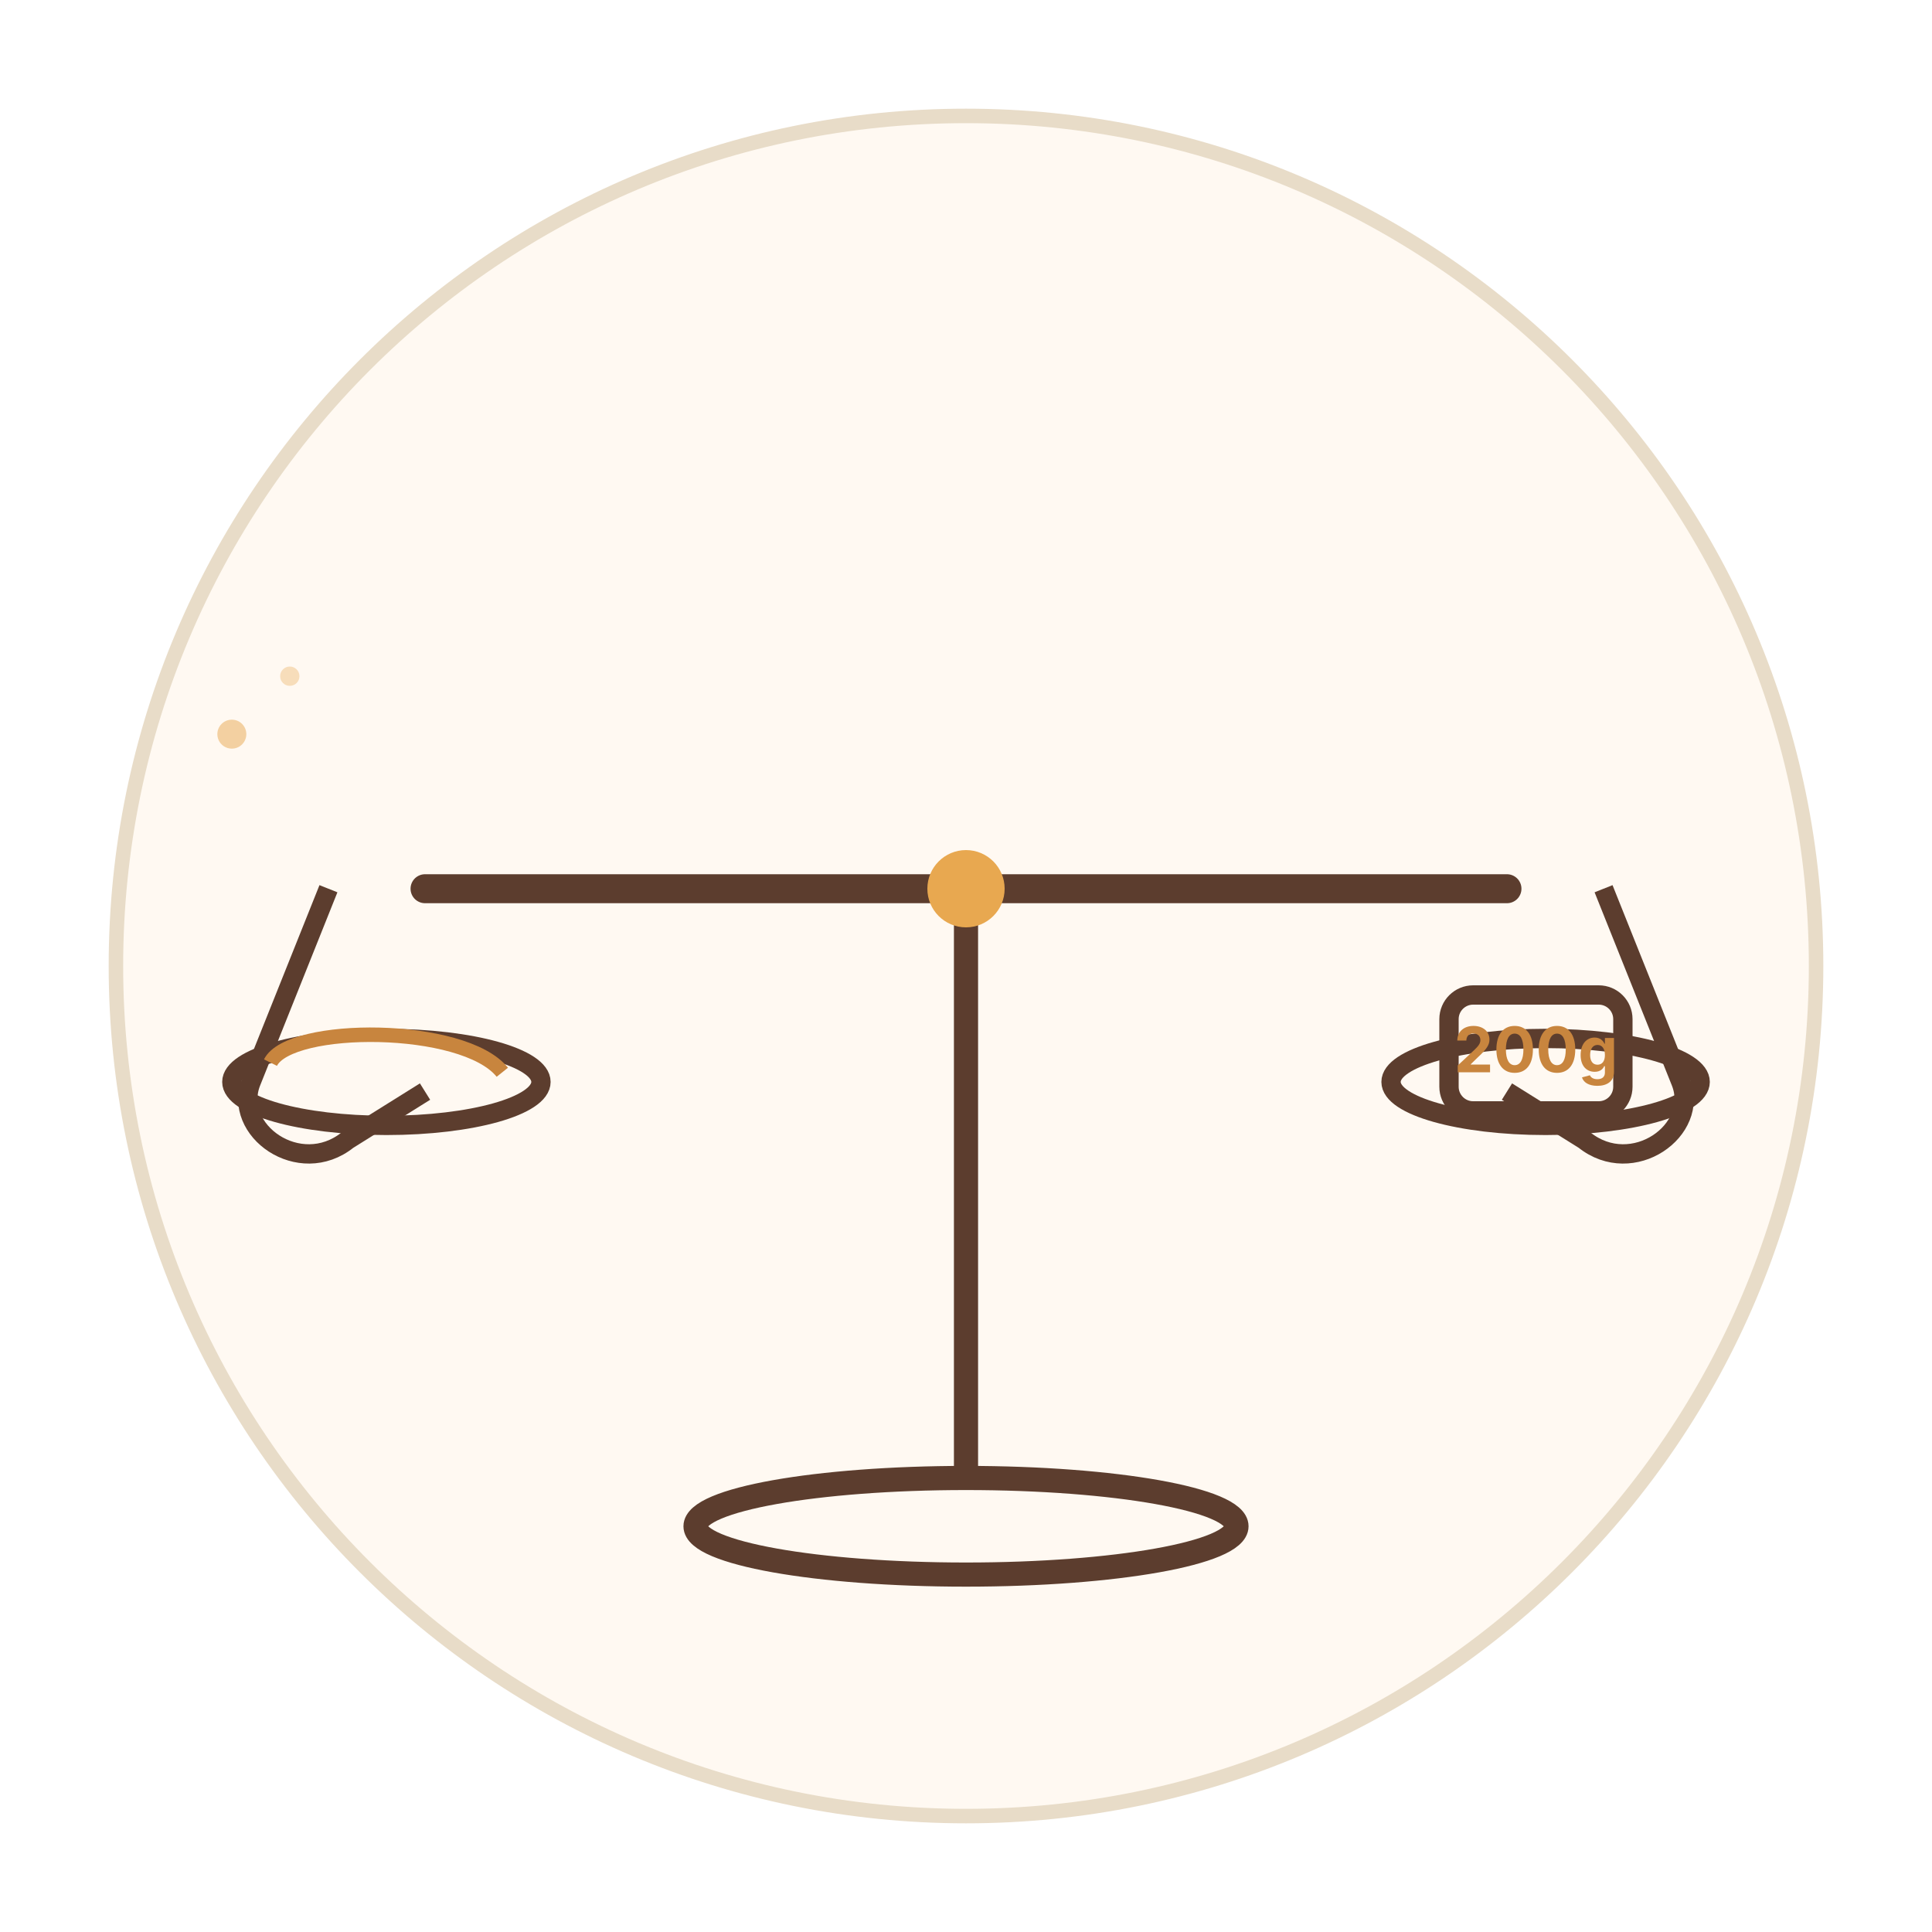
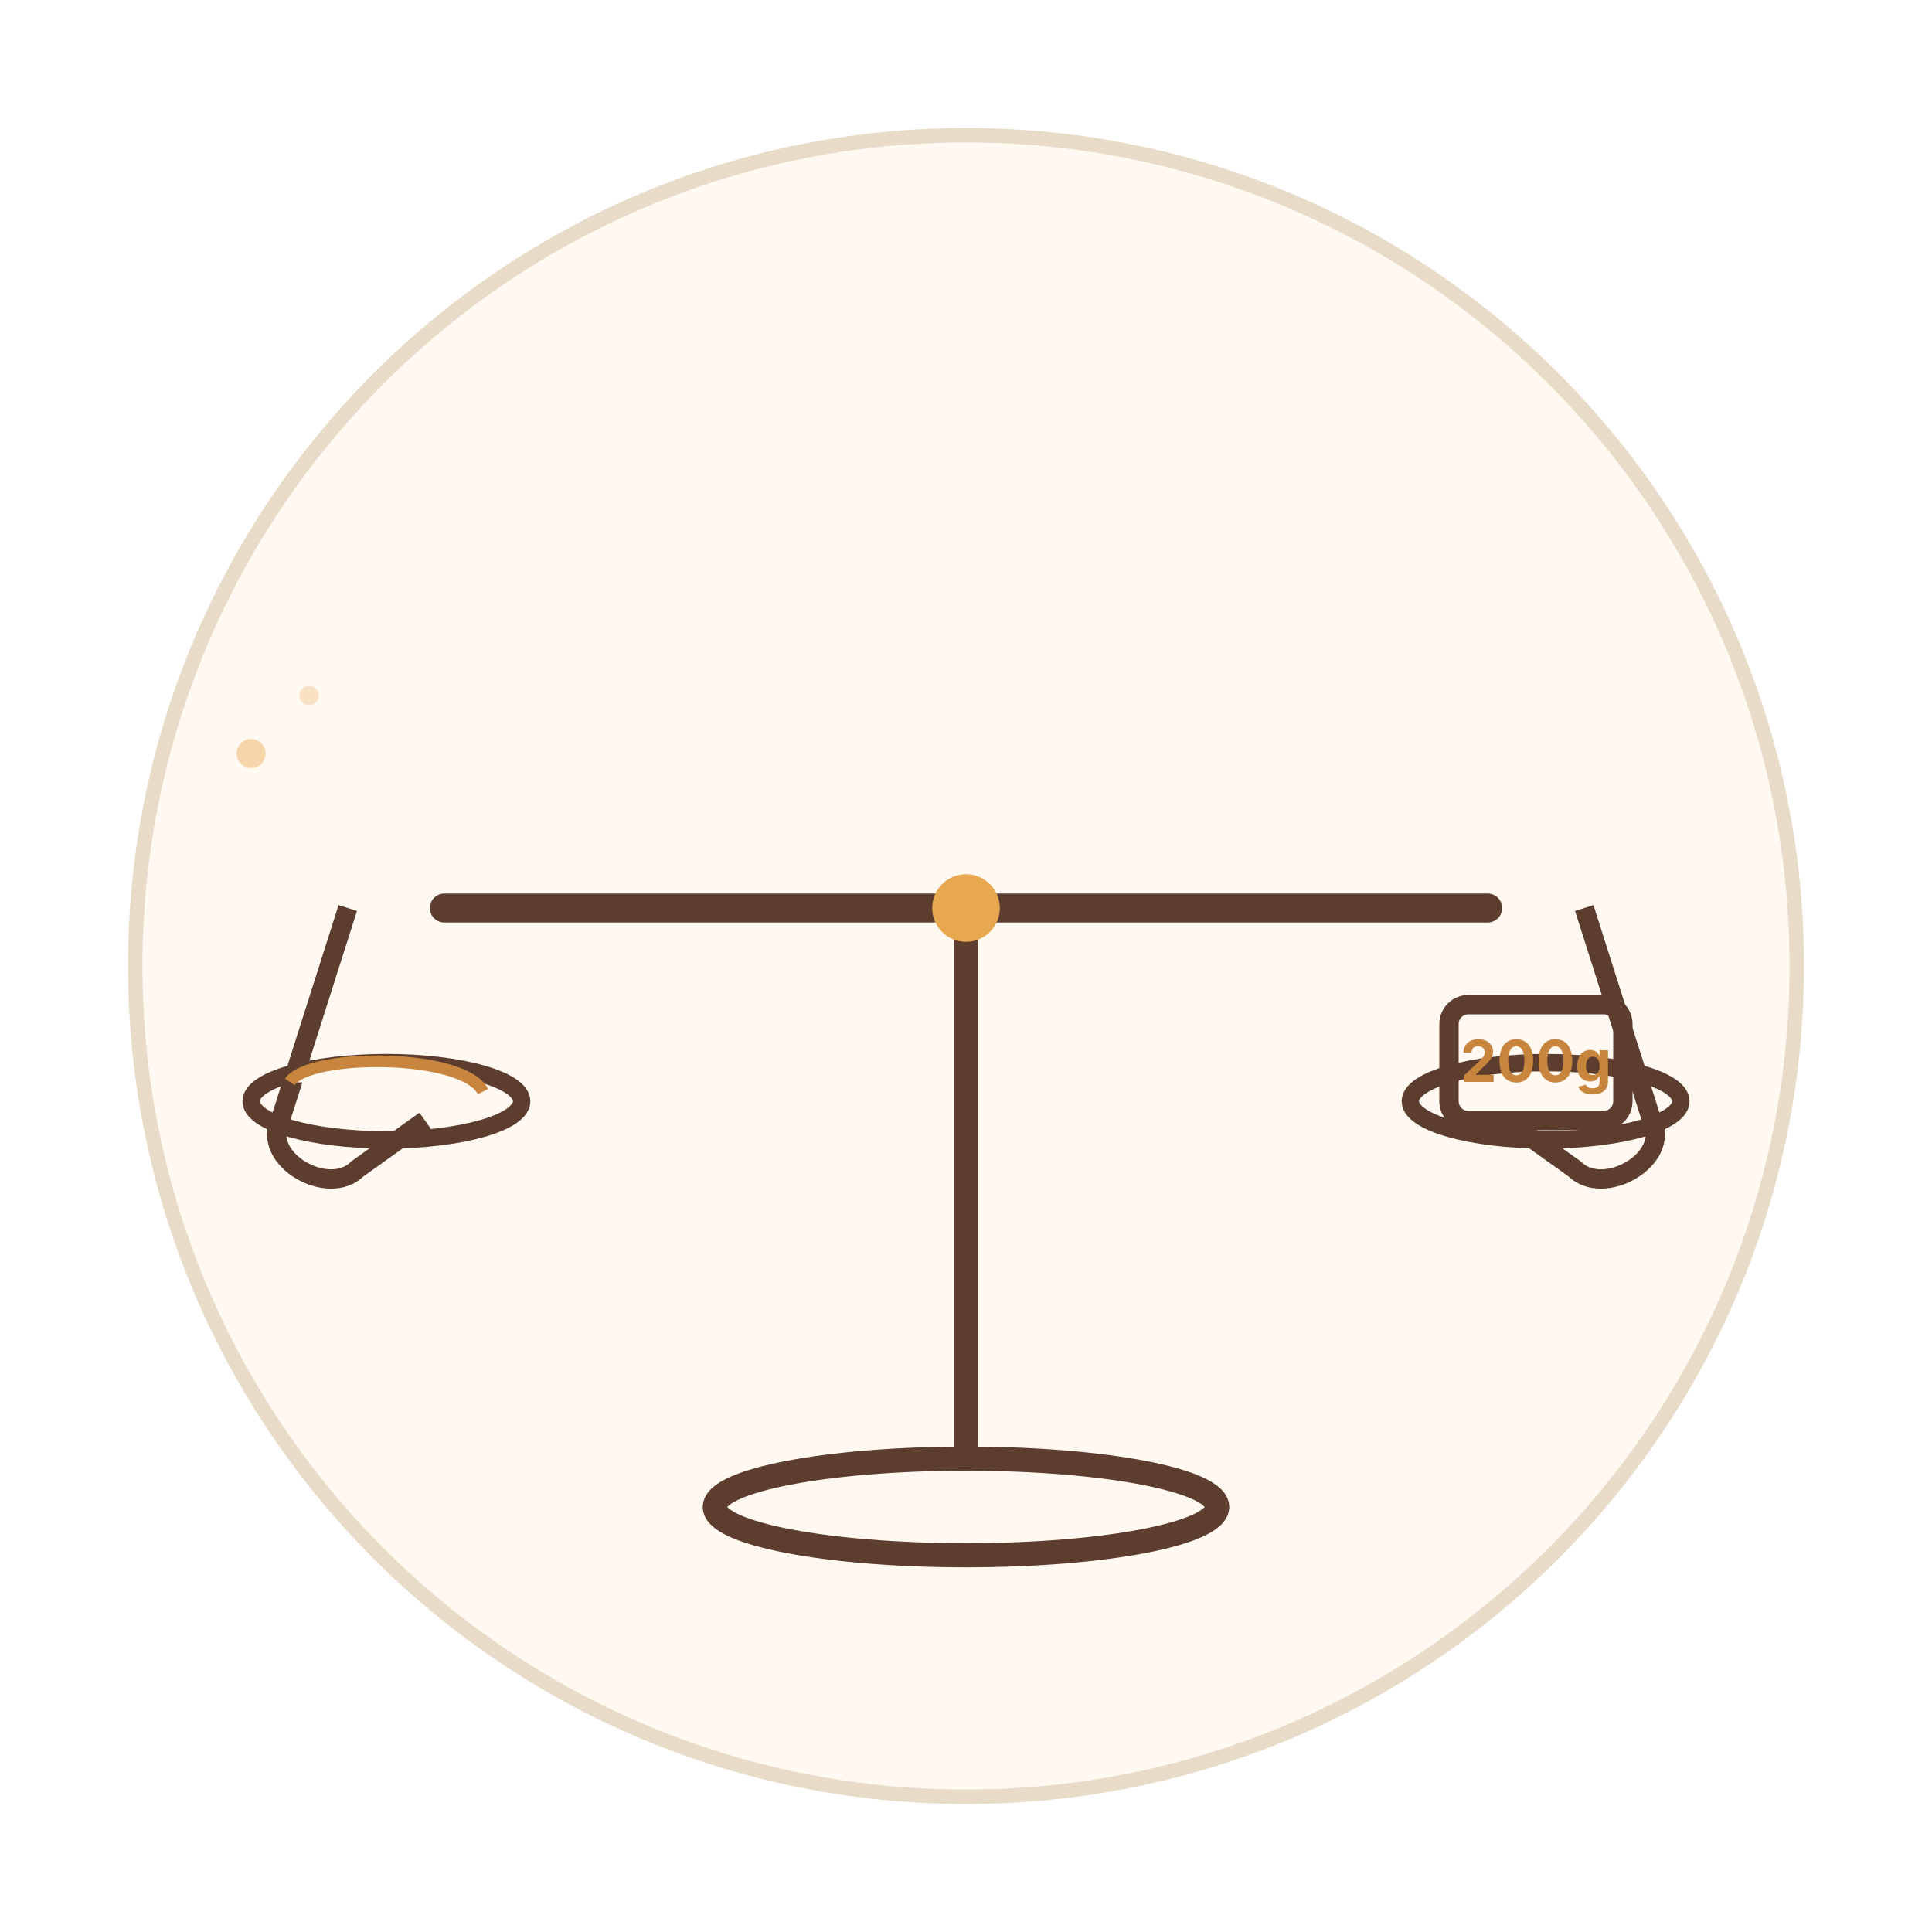
<svg xmlns="http://www.w3.org/2000/svg" width="200" height="200" viewBox="0 0 200 200">
-   <circle cx="100" cy="100" r="88" fill="#FFF9F2" stroke="#E8DCC8" stroke-width="1.5" />
-   <ellipse cx="100" cy="158" rx="28" ry="5" fill="none" stroke="#5C3D2E" stroke-width="2.5" />
-   <line x1="100" y1="152" x2="100" y2="92" stroke="#5C3D2E" stroke-width="2.5" stroke-linecap="round" />
-   <line x1="44" y1="92" x2="156" y2="92" stroke="#5C3D2E" stroke-width="3" stroke-linecap="round" />
-   <circle cx="100" cy="92" r="4" fill="#E8A850" />
-   <path d="M34 92l-8 20c-2 5 5 10 10 6l8-5" fill="none" stroke="#5C3D2E" stroke-width="2" />
-   <ellipse cx="40" cy="112" rx="16" ry="4.5" fill="none" stroke="#5C3D2E" stroke-width="2" />
-   <path d="M28 110c2-4 20-4 24 1" fill="#FFF9F2" stroke="#C8853E" stroke-width="1.5" />
-   <path d="M166 92l8 20c2 5-5 10-10 6l-8-5" fill="none" stroke="#5C3D2E" stroke-width="2" />
-   <ellipse cx="160" cy="112" rx="16" ry="4.5" fill="none" stroke="#5C3D2E" stroke-width="2" />
-   <rect x="150" y="103" width="18" height="12" rx="2.5" fill="none" stroke="#5C3D2E" stroke-width="2" />
-   <text x="159" y="111" text-anchor="middle" font-size="6.5" font-weight="700" fill="#C8853E" font-family="Inter,sans-serif">200g</text>
-   <circle cx="24" cy="76" r="1.5" fill="#E8A850" opacity="0.5" />
-   <circle cx="30" cy="70" r="1" fill="#E8A850" opacity="0.35" />
+   <circle cx="100" cy="100" r="86" fill="#FFF9F2" stroke="#E8DCC8" stroke-width="1.5" />
+   <ellipse cx="100" cy="156" rx="26" ry="5" fill="none" stroke="#5C3D2E" stroke-width="2.5" />
+   <line x1="100" y1="150" x2="100" y2="94" stroke="#5C3D2E" stroke-width="2.5" stroke-linecap="round" />
+   <line x1="46" y1="94" x2="154" y2="94" stroke="#5C3D2E" stroke-width="3" stroke-linecap="round" />
+   <circle cx="100" cy="94" r="3.5" fill="#E8A850" />
+   <path d="M36 94l-7 22c-2 4 5 8 8 5l7-5" fill="none" stroke="#5C3D2E" stroke-width="2" />
+   <ellipse cx="40" cy="114" rx="14" ry="4" fill="none" stroke="#5C3D2E" stroke-width="1.8" />
+   <path d="M30 112c2-3 18-3 20 1" fill="#FFF9F2" stroke="#C8853E" stroke-width="1.2" />
+   <path d="M164 94l7 22c2 4-5 8-8 5l-7-5" fill="none" stroke="#5C3D2E" stroke-width="2" />
+   <ellipse cx="160" cy="114" rx="14" ry="4" fill="none" stroke="#5C3D2E" stroke-width="1.8" />
+   <rect x="150" y="104" width="18" height="12" rx="2" fill="none" stroke="#5C3D2E" stroke-width="2" />
+   <text x="159" y="112" text-anchor="middle" font-size="6" font-weight="700" fill="#C8853E" font-family="Inter,sans-serif">200g</text>
+   <circle cx="26" cy="78" r="1.5" fill="#E8A850" opacity="0.45" />
+   <circle cx="32" cy="72" r="1" fill="#E8A850" opacity="0.3" />
</svg>
